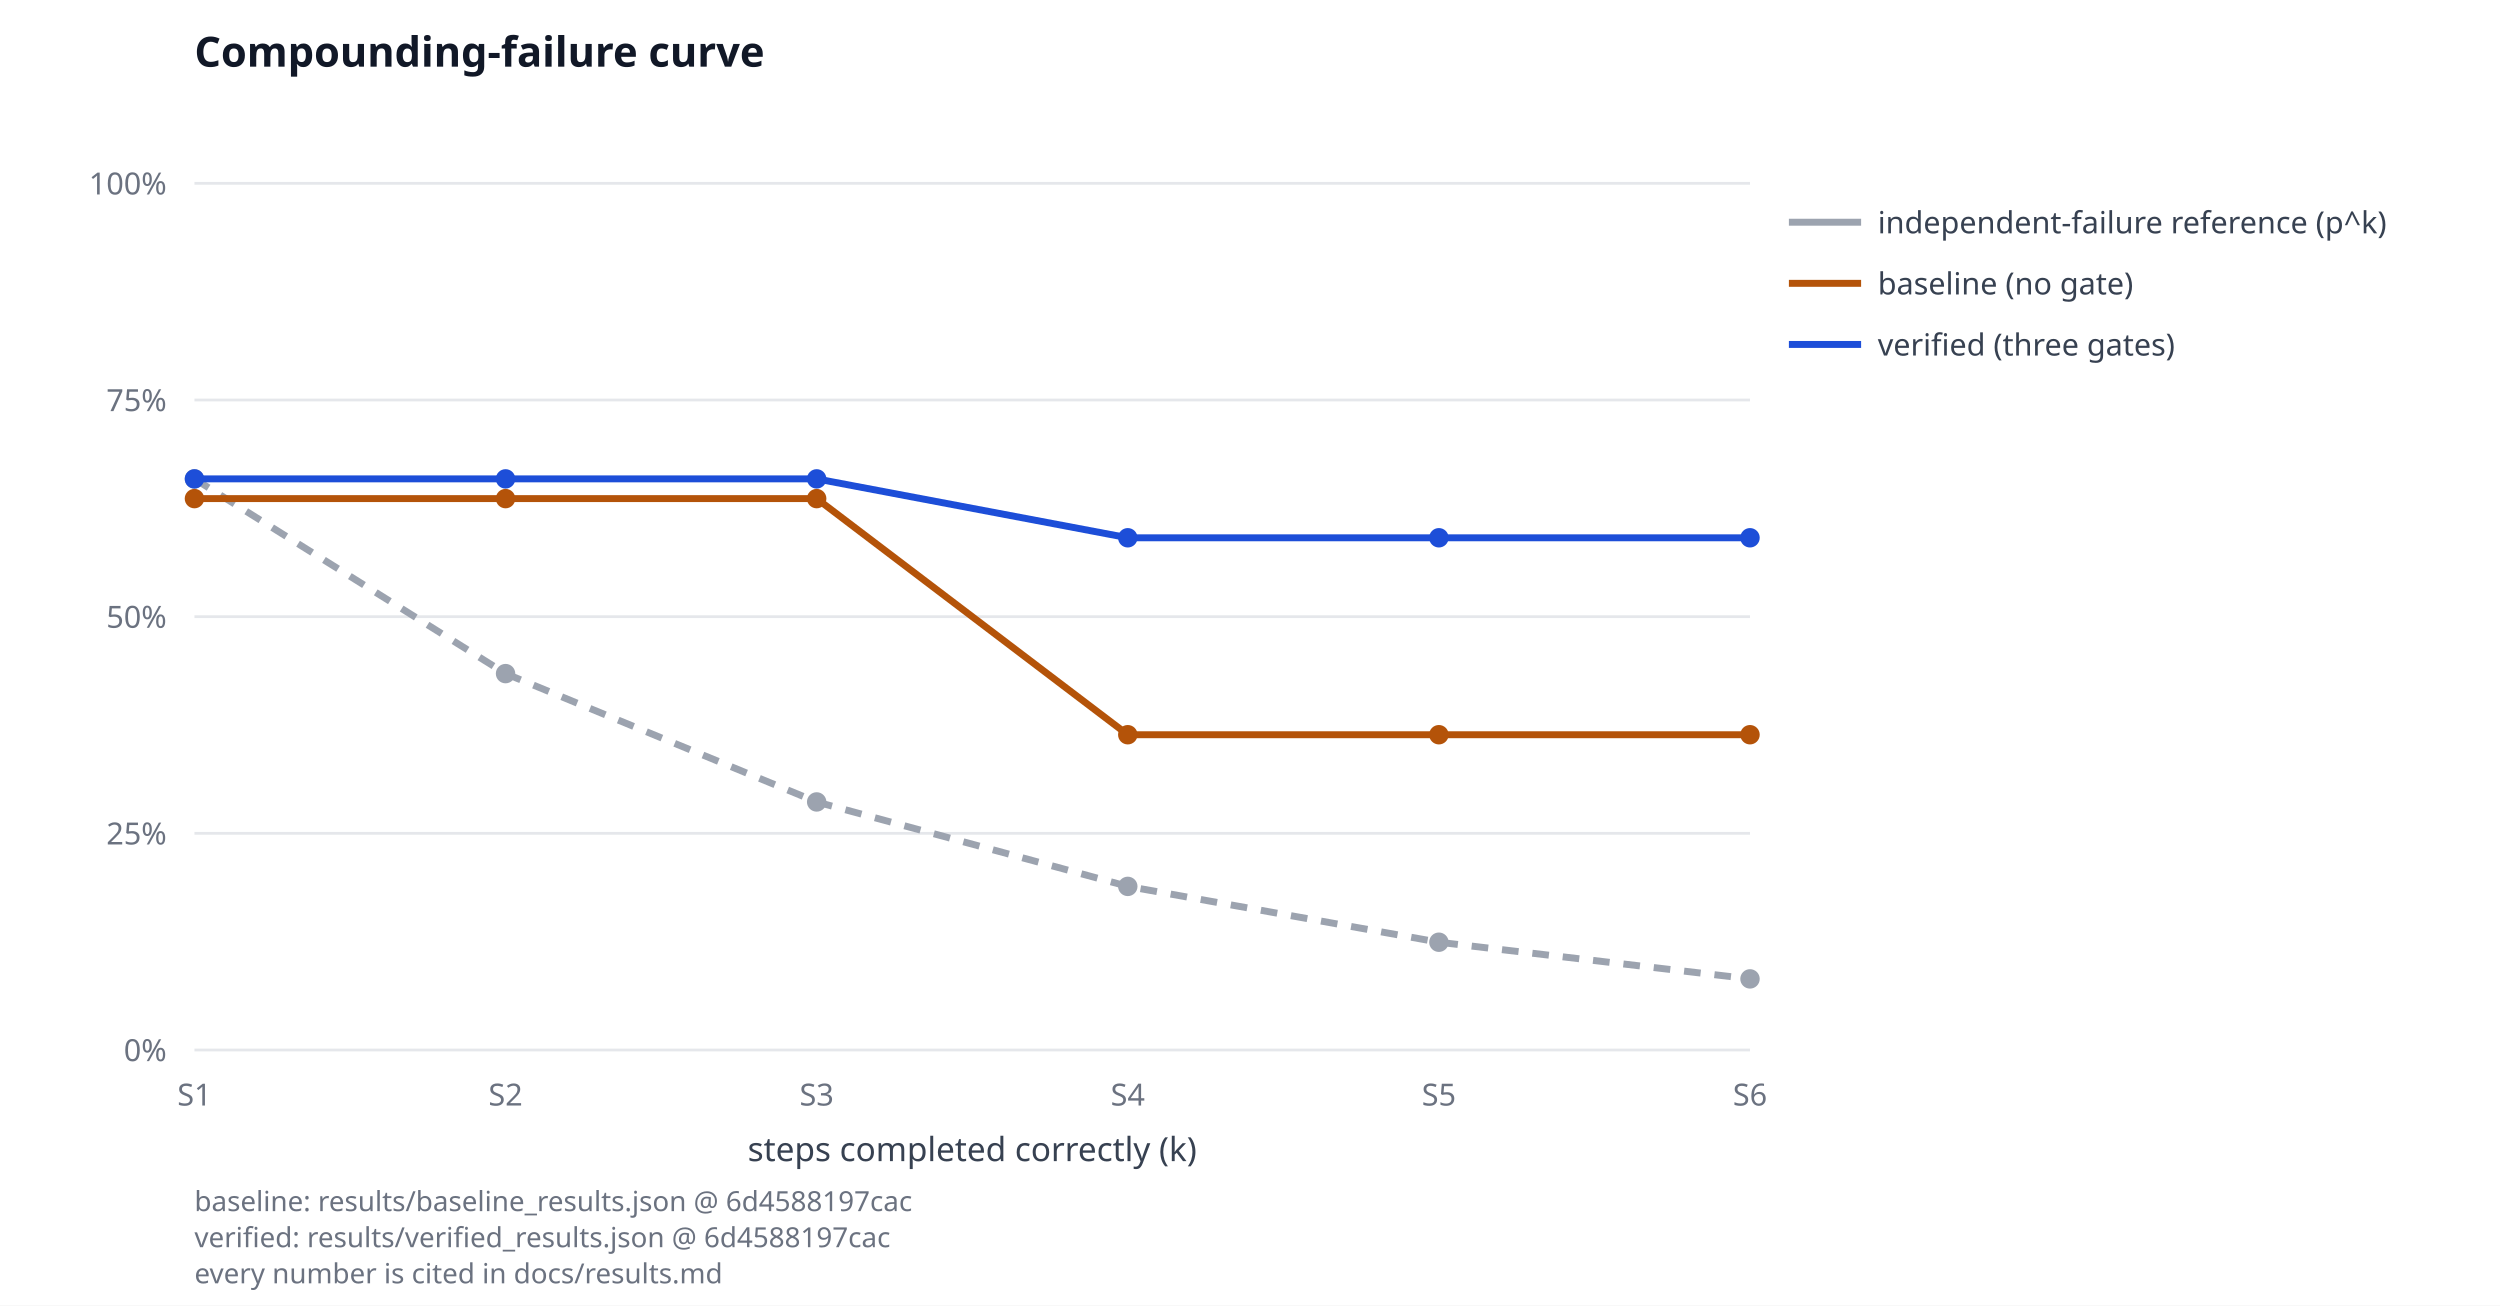
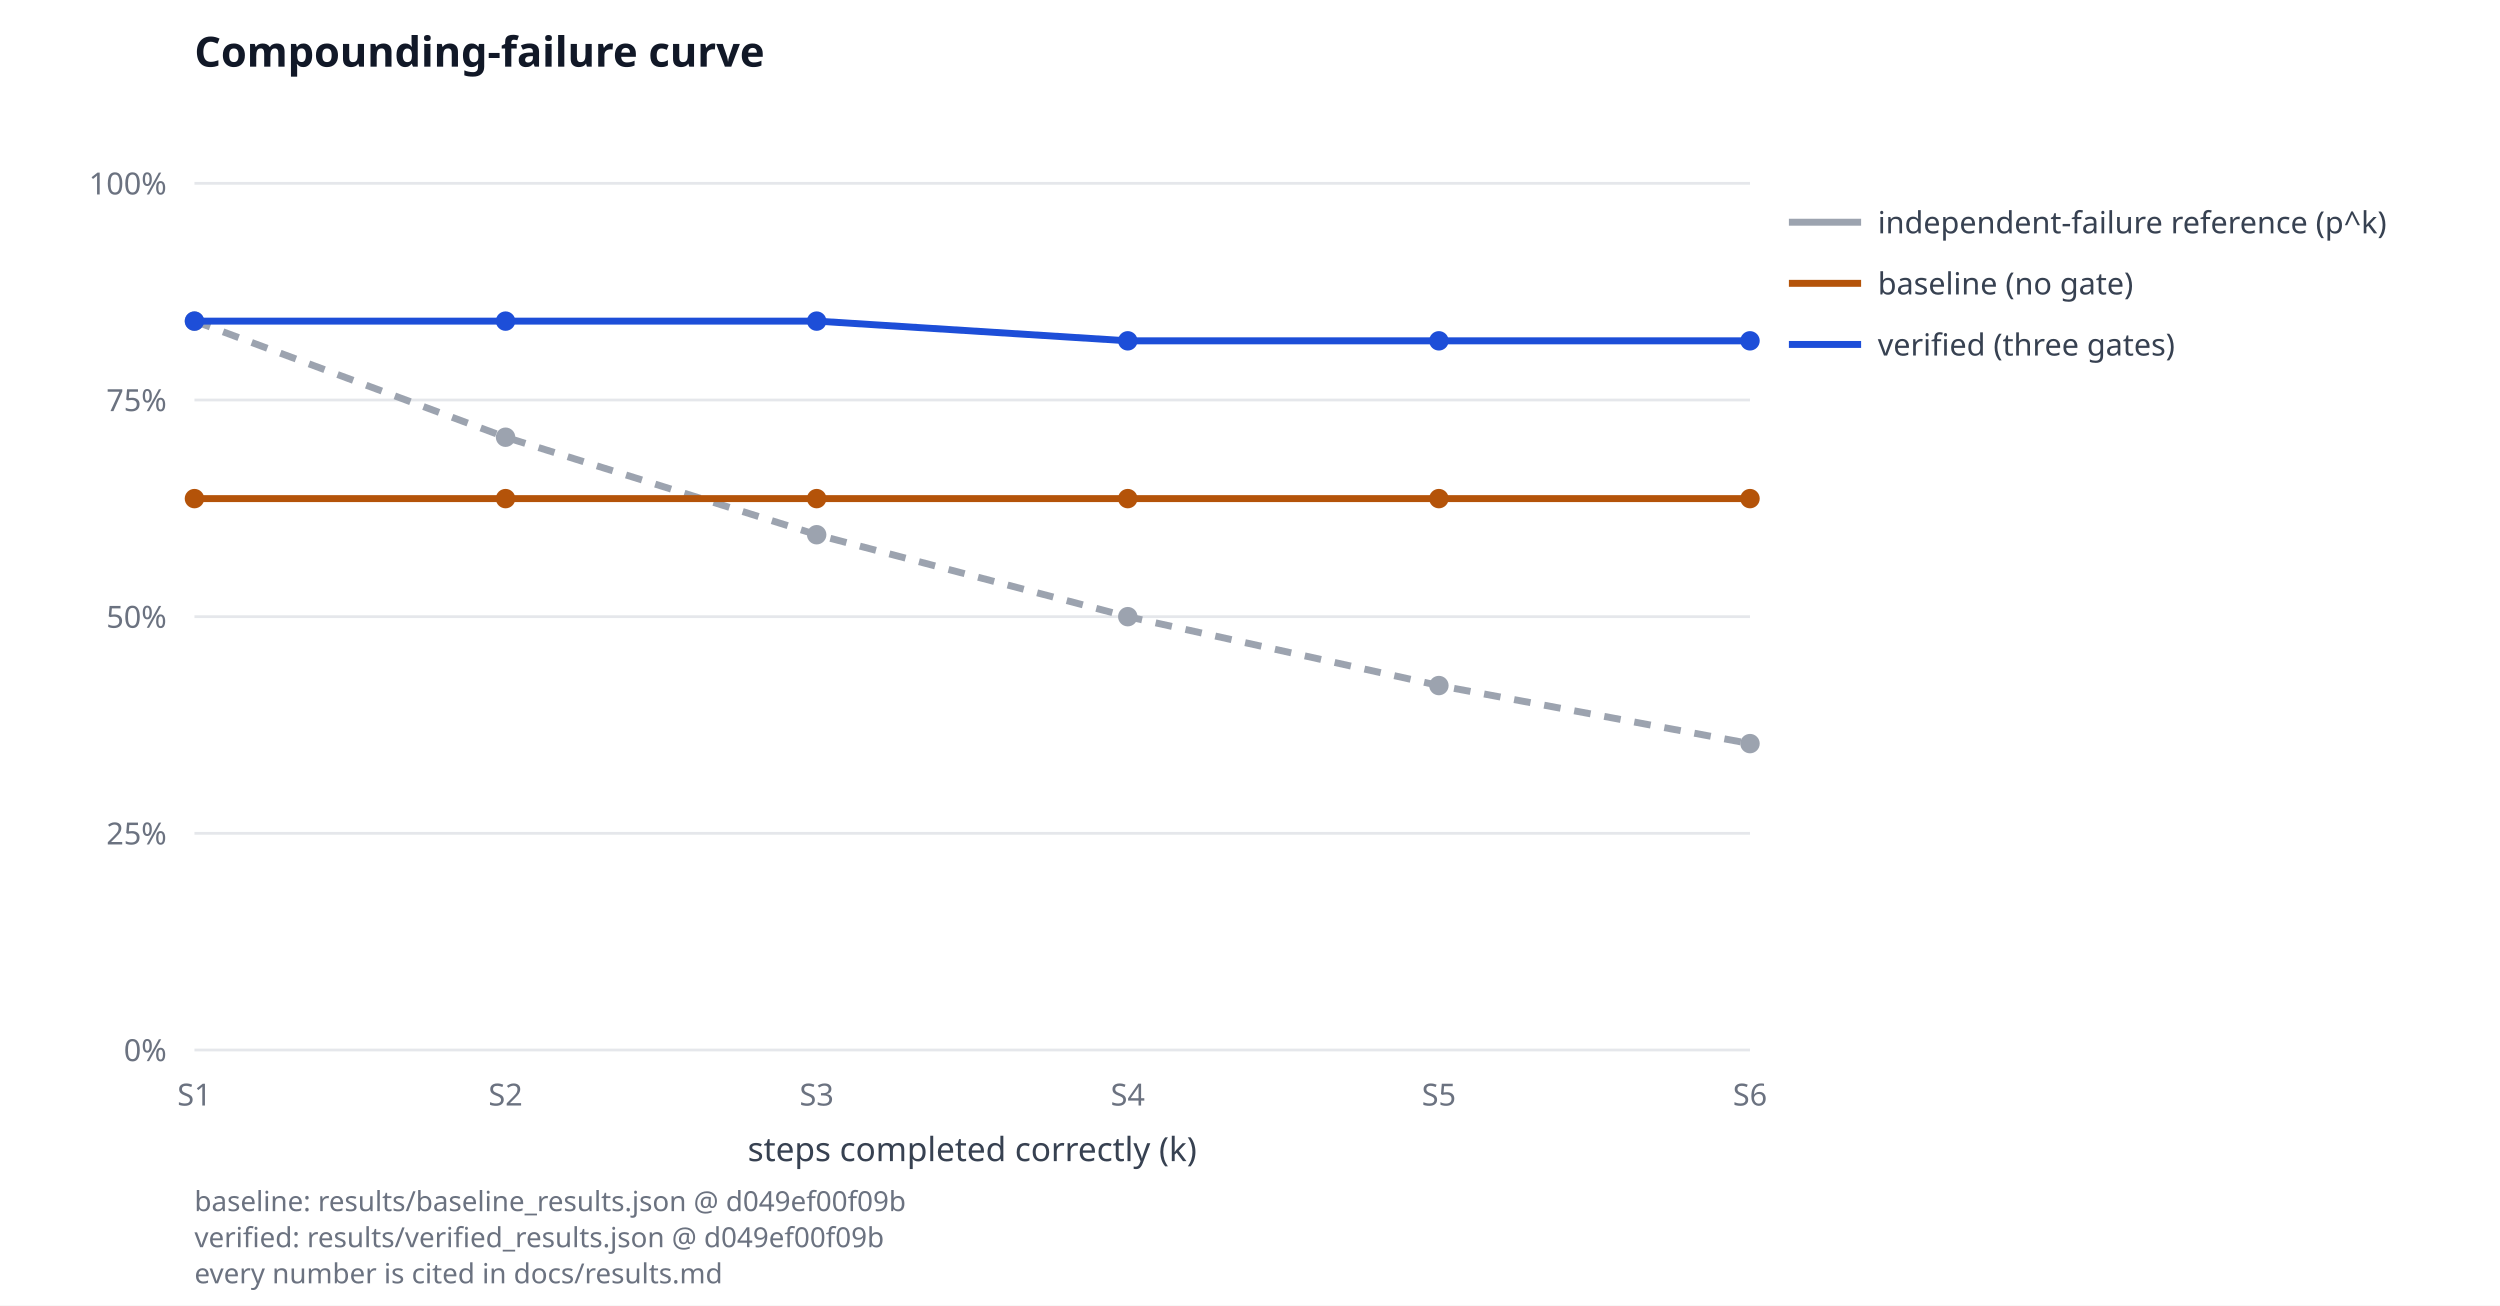
<svg xmlns="http://www.w3.org/2000/svg" width="900" height="470" viewBox="0 0 900 470" font-family="system-ui, sans-serif">
  <rect width="900" height="470" fill="#ffffff" />
  <text x="70" y="24" font-size="15" font-weight="600" fill="#111827">Compounding-failure curve</text>
  <line x1="70" y1="378.0" x2="630" y2="378.0" stroke="#e5e7eb" stroke-width="1" />
  <text x="60" y="382.0" font-size="11" fill="#6b7280" text-anchor="end">0%</text>
  <line x1="70" y1="300.0" x2="630" y2="300.0" stroke="#e5e7eb" stroke-width="1" />
  <text x="60" y="304.0" font-size="11" fill="#6b7280" text-anchor="end">25%</text>
  <line x1="70" y1="222.0" x2="630" y2="222.0" stroke="#e5e7eb" stroke-width="1" />
  <text x="60" y="226.0" font-size="11" fill="#6b7280" text-anchor="end">50%</text>
  <line x1="70" y1="144.0" x2="630" y2="144.0" stroke="#e5e7eb" stroke-width="1" />
  <text x="60" y="148.0" font-size="11" fill="#6b7280" text-anchor="end">75%</text>
  <line x1="70" y1="66.0" x2="630" y2="66.0" stroke="#e5e7eb" stroke-width="1" />
  <text x="60" y="70.0" font-size="11" fill="#6b7280" text-anchor="end">100%</text>
  <text x="70.0" y="398.0" font-size="11" fill="#6b7280" text-anchor="middle">S1</text>
  <text x="182.0" y="398.0" font-size="11" fill="#6b7280" text-anchor="middle">S2</text>
  <text x="294.0" y="398.0" font-size="11" fill="#6b7280" text-anchor="middle">S3</text>
  <text x="406.0" y="398.0" font-size="11" fill="#6b7280" text-anchor="middle">S4</text>
  <text x="518.0" y="398.0" font-size="11" fill="#6b7280" text-anchor="middle">S5</text>
  <text x="630.0" y="398.0" font-size="11" fill="#6b7280" text-anchor="middle">S6</text>
  <text x="350.0" y="418.0" font-size="12" fill="#374151" text-anchor="middle">steps completed correctly (k)</text>
-   <polyline points="70.0,172.4 182.0,242.5 294.0,288.7 406.0,319.1 518.0,339.2 630.0,352.4" fill="none" stroke="#9ca3af" stroke-width="2.5" stroke-dasharray="6 5" />
-   <circle cx="70.0" cy="172.4" r="3.5" fill="#9ca3af" />
-   <circle cx="182.0" cy="242.5" r="3.5" fill="#9ca3af" />
-   <circle cx="294.0" cy="288.7" r="3.5" fill="#9ca3af" />
-   <circle cx="406.0" cy="319.1" r="3.5" fill="#9ca3af" />
-   <circle cx="518.0" cy="339.2" r="3.5" fill="#9ca3af" />
-   <circle cx="630.0" cy="352.4" r="3.5" fill="#9ca3af" />
-   <polyline points="70.0,179.5 182.0,179.5 294.0,179.5 406.0,264.5 518.0,264.5 630.0,264.5" fill="none" stroke="#b45309" stroke-width="2.5" />
+   <polyline points="70.0,115.6 182.0,157.4 294.0,192.5 406.0,222.0 518.0,246.8 630.0,267.7" fill="none" stroke="#9ca3af" stroke-width="2.5" stroke-dasharray="6 5" />
+   <circle cx="70.0" cy="115.6" r="3.5" fill="#9ca3af" />
+   <circle cx="182.0" cy="157.4" r="3.5" fill="#9ca3af" />
+   <circle cx="294.0" cy="192.5" r="3.5" fill="#9ca3af" />
+   <circle cx="406.0" cy="222.0" r="3.5" fill="#9ca3af" />
+   <circle cx="518.0" cy="246.8" r="3.5" fill="#9ca3af" />
+   <circle cx="630.0" cy="267.7" r="3.5" fill="#9ca3af" />
+   <polyline points="70.0,179.5 182.0,179.5 294.0,179.5 406.0,179.5 518.0,179.5 630.0,179.5" fill="none" stroke="#b45309" stroke-width="2.5" />
  <circle cx="70.0" cy="179.5" r="3.5" fill="#b45309" />
  <circle cx="182.0" cy="179.5" r="3.5" fill="#b45309" />
  <circle cx="294.0" cy="179.5" r="3.5" fill="#b45309" />
-   <circle cx="406.0" cy="264.5" r="3.5" fill="#b45309" />
-   <circle cx="518.0" cy="264.5" r="3.5" fill="#b45309" />
-   <circle cx="630.0" cy="264.5" r="3.5" fill="#b45309" />
-   <polyline points="70.0,172.4 182.0,172.4 294.0,172.4 406.0,193.6 518.0,193.6 630.0,193.6" fill="none" stroke="#1d4ed8" stroke-width="2.5" />
-   <circle cx="70.0" cy="172.4" r="3.5" fill="#1d4ed8" />
-   <circle cx="182.0" cy="172.4" r="3.5" fill="#1d4ed8" />
-   <circle cx="294.0" cy="172.4" r="3.5" fill="#1d4ed8" />
-   <circle cx="406.0" cy="193.6" r="3.5" fill="#1d4ed8" />
-   <circle cx="518.0" cy="193.6" r="3.5" fill="#1d4ed8" />
-   <circle cx="630.0" cy="193.6" r="3.5" fill="#1d4ed8" />
+   <circle cx="406.0" cy="179.5" r="3.5" fill="#b45309" />
+   <circle cx="518.0" cy="179.5" r="3.5" fill="#b45309" />
+   <circle cx="630.0" cy="179.5" r="3.5" fill="#b45309" />
+   <polyline points="70.0,115.6 182.0,115.6 294.0,115.6 406.0,122.7 518.0,122.7 630.0,122.7" fill="none" stroke="#1d4ed8" stroke-width="2.5" />
+   <circle cx="70.0" cy="115.6" r="3.5" fill="#1d4ed8" />
+   <circle cx="182.0" cy="115.6" r="3.5" fill="#1d4ed8" />
+   <circle cx="294.0" cy="115.6" r="3.5" fill="#1d4ed8" />
+   <circle cx="406.0" cy="122.7" r="3.5" fill="#1d4ed8" />
+   <circle cx="518.0" cy="122.7" r="3.5" fill="#1d4ed8" />
+   <circle cx="630.0" cy="122.7" r="3.5" fill="#1d4ed8" />
  <line x1="644" y1="80" x2="670" y2="80" stroke="#9ca3af" stroke-width="2.5" />
  <text x="676" y="84" font-size="11" fill="#374151">independent-failure reference (p^k)</text>
  <line x1="644" y1="102" x2="670" y2="102" stroke="#b45309" stroke-width="2.5" />
  <text x="676" y="106" font-size="11" fill="#374151">baseline (no gate)</text>
  <line x1="644" y1="124" x2="670" y2="124" stroke="#1d4ed8" stroke-width="2.5" />
  <text x="676" y="128" font-size="11" fill="#374151">verified (three gates)</text>
-   <text x="70" y="436" font-size="10" fill="#6b7280">baseline: results/baseline_results.json @ 6d4588197cac</text>
-   <text x="70" y="449" font-size="10" fill="#6b7280">verified: results/verified_results.json @ 6d4588197cac</text>
+   <text x="70" y="436" font-size="10" fill="#6b7280">baseline: results/baseline_results.json @ d049ef00f09b</text>
+   <text x="70" y="449" font-size="10" fill="#6b7280">verified: results/verified_results.json @ d049ef00f09b</text>
  <text x="70" y="462" font-size="10" fill="#6b7280">every number is cited in docs/results.md</text>
</svg>
